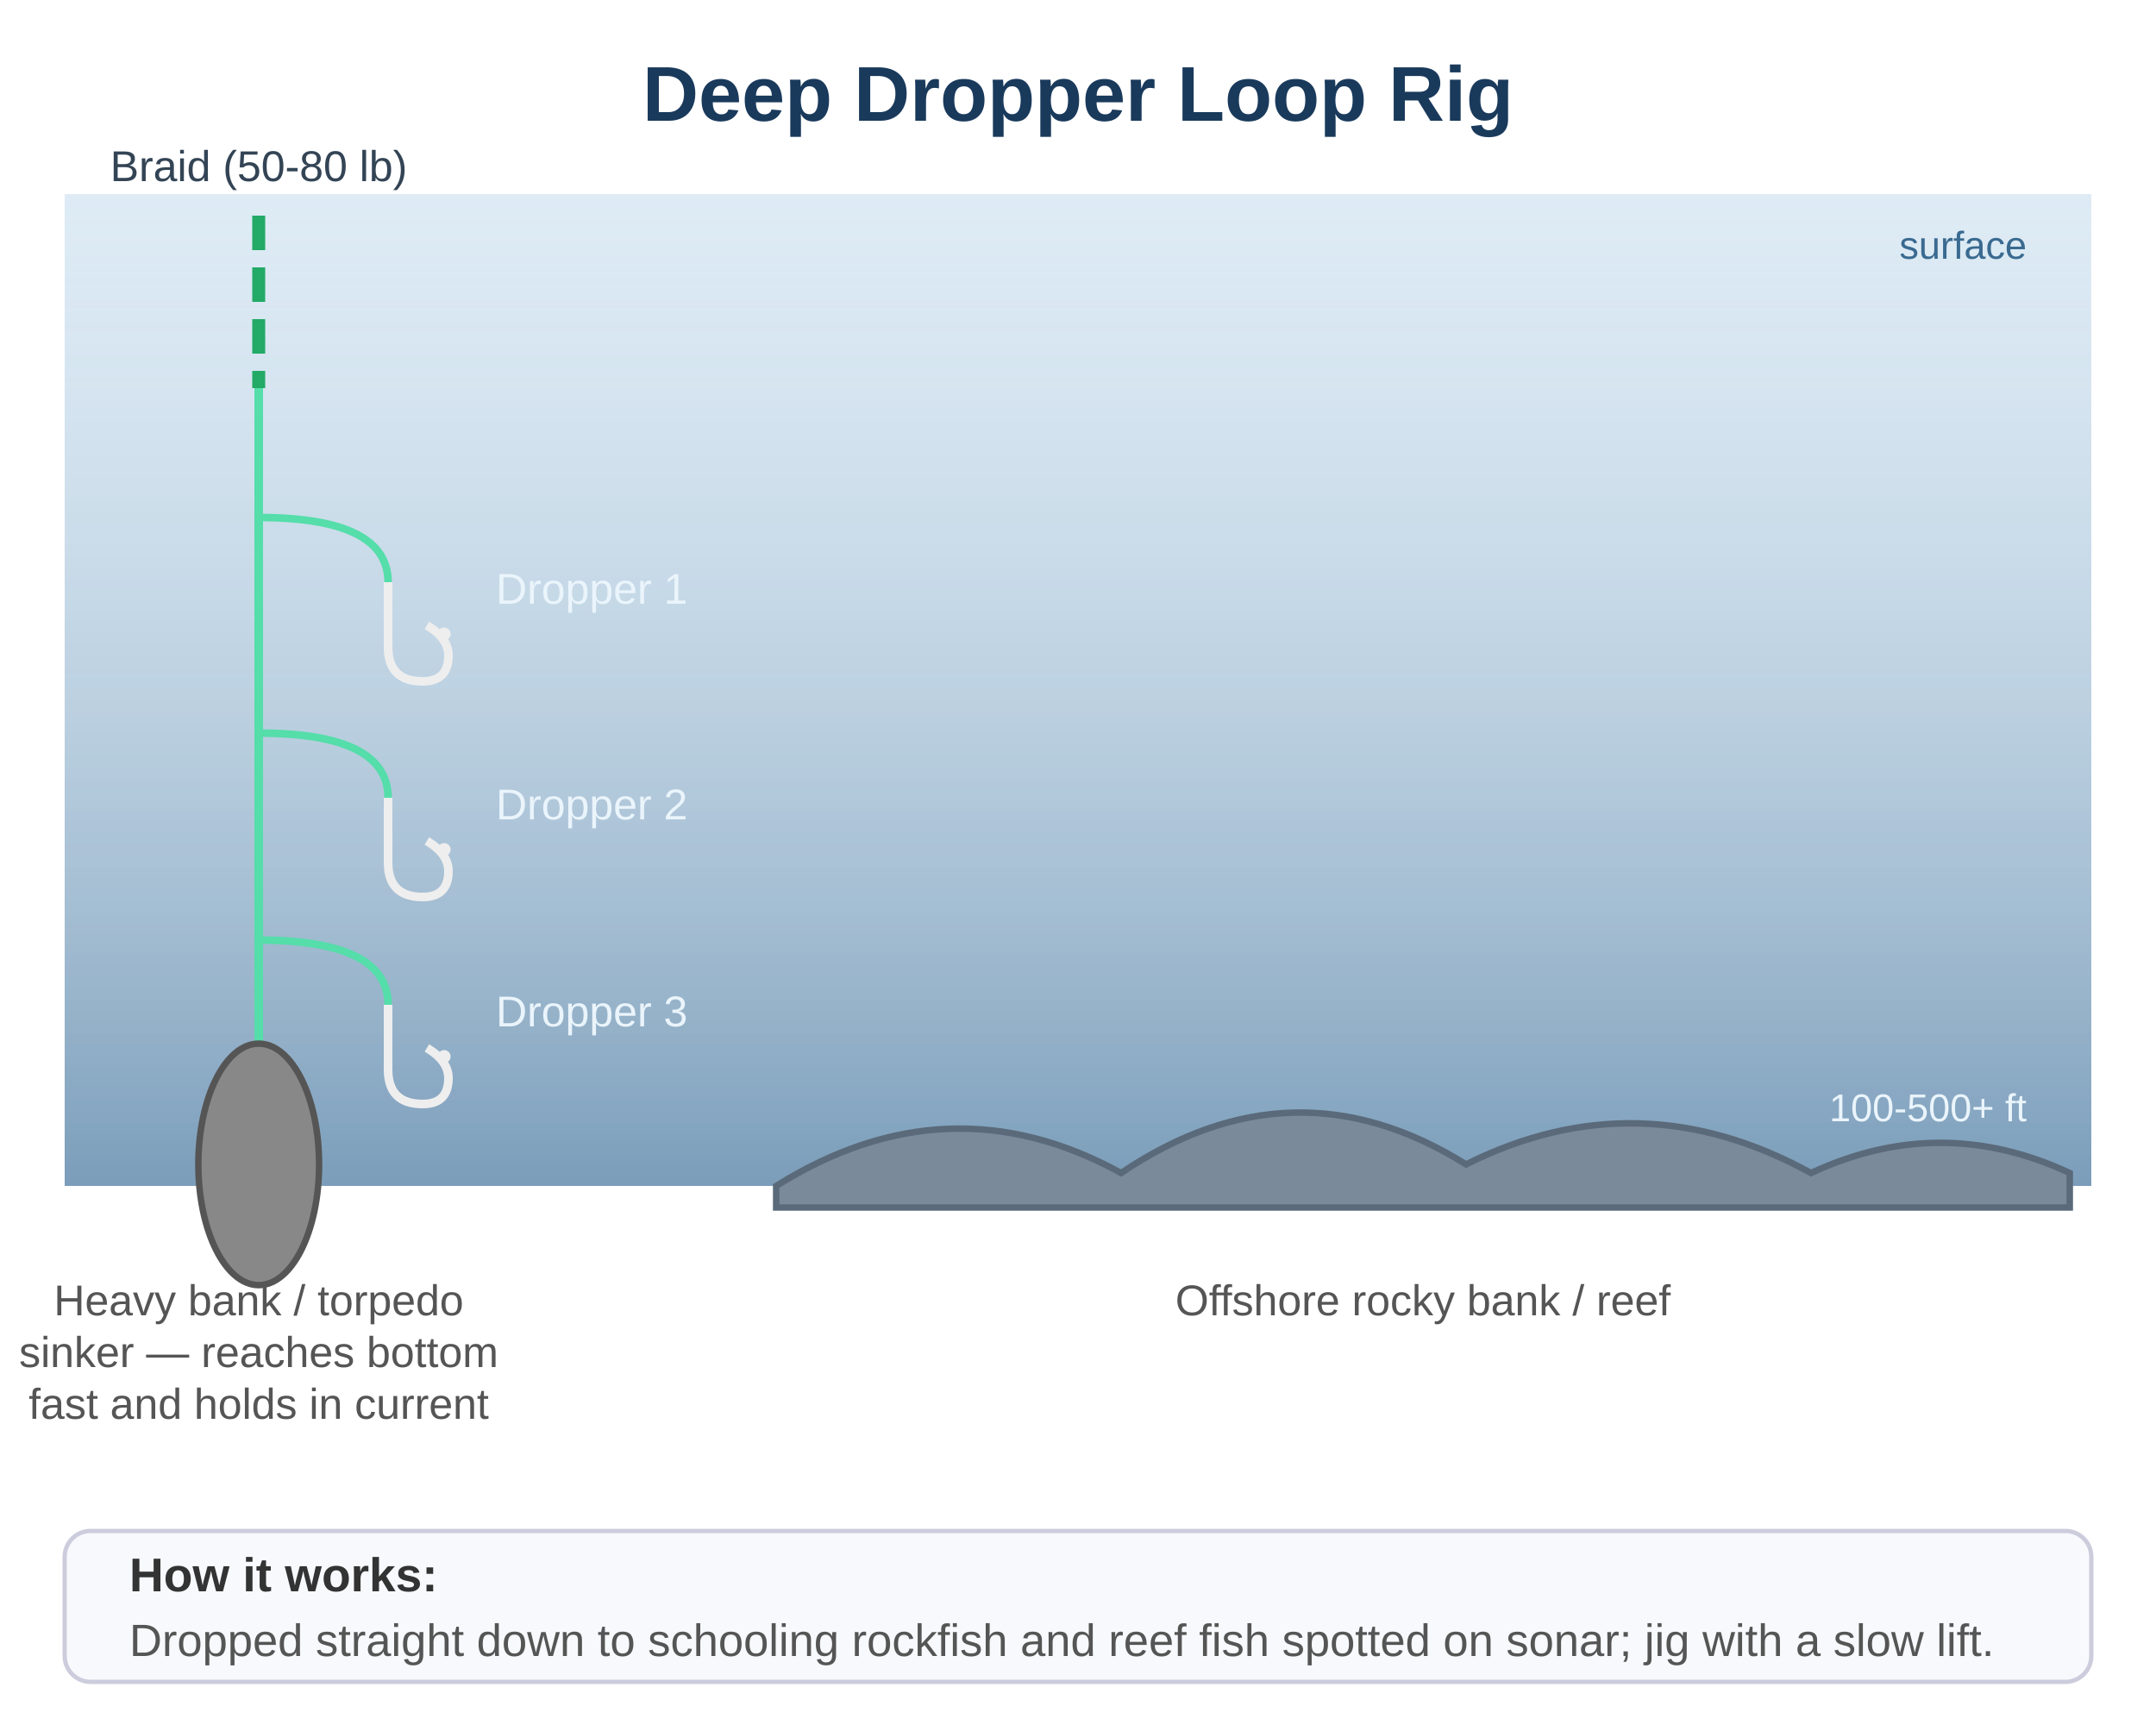
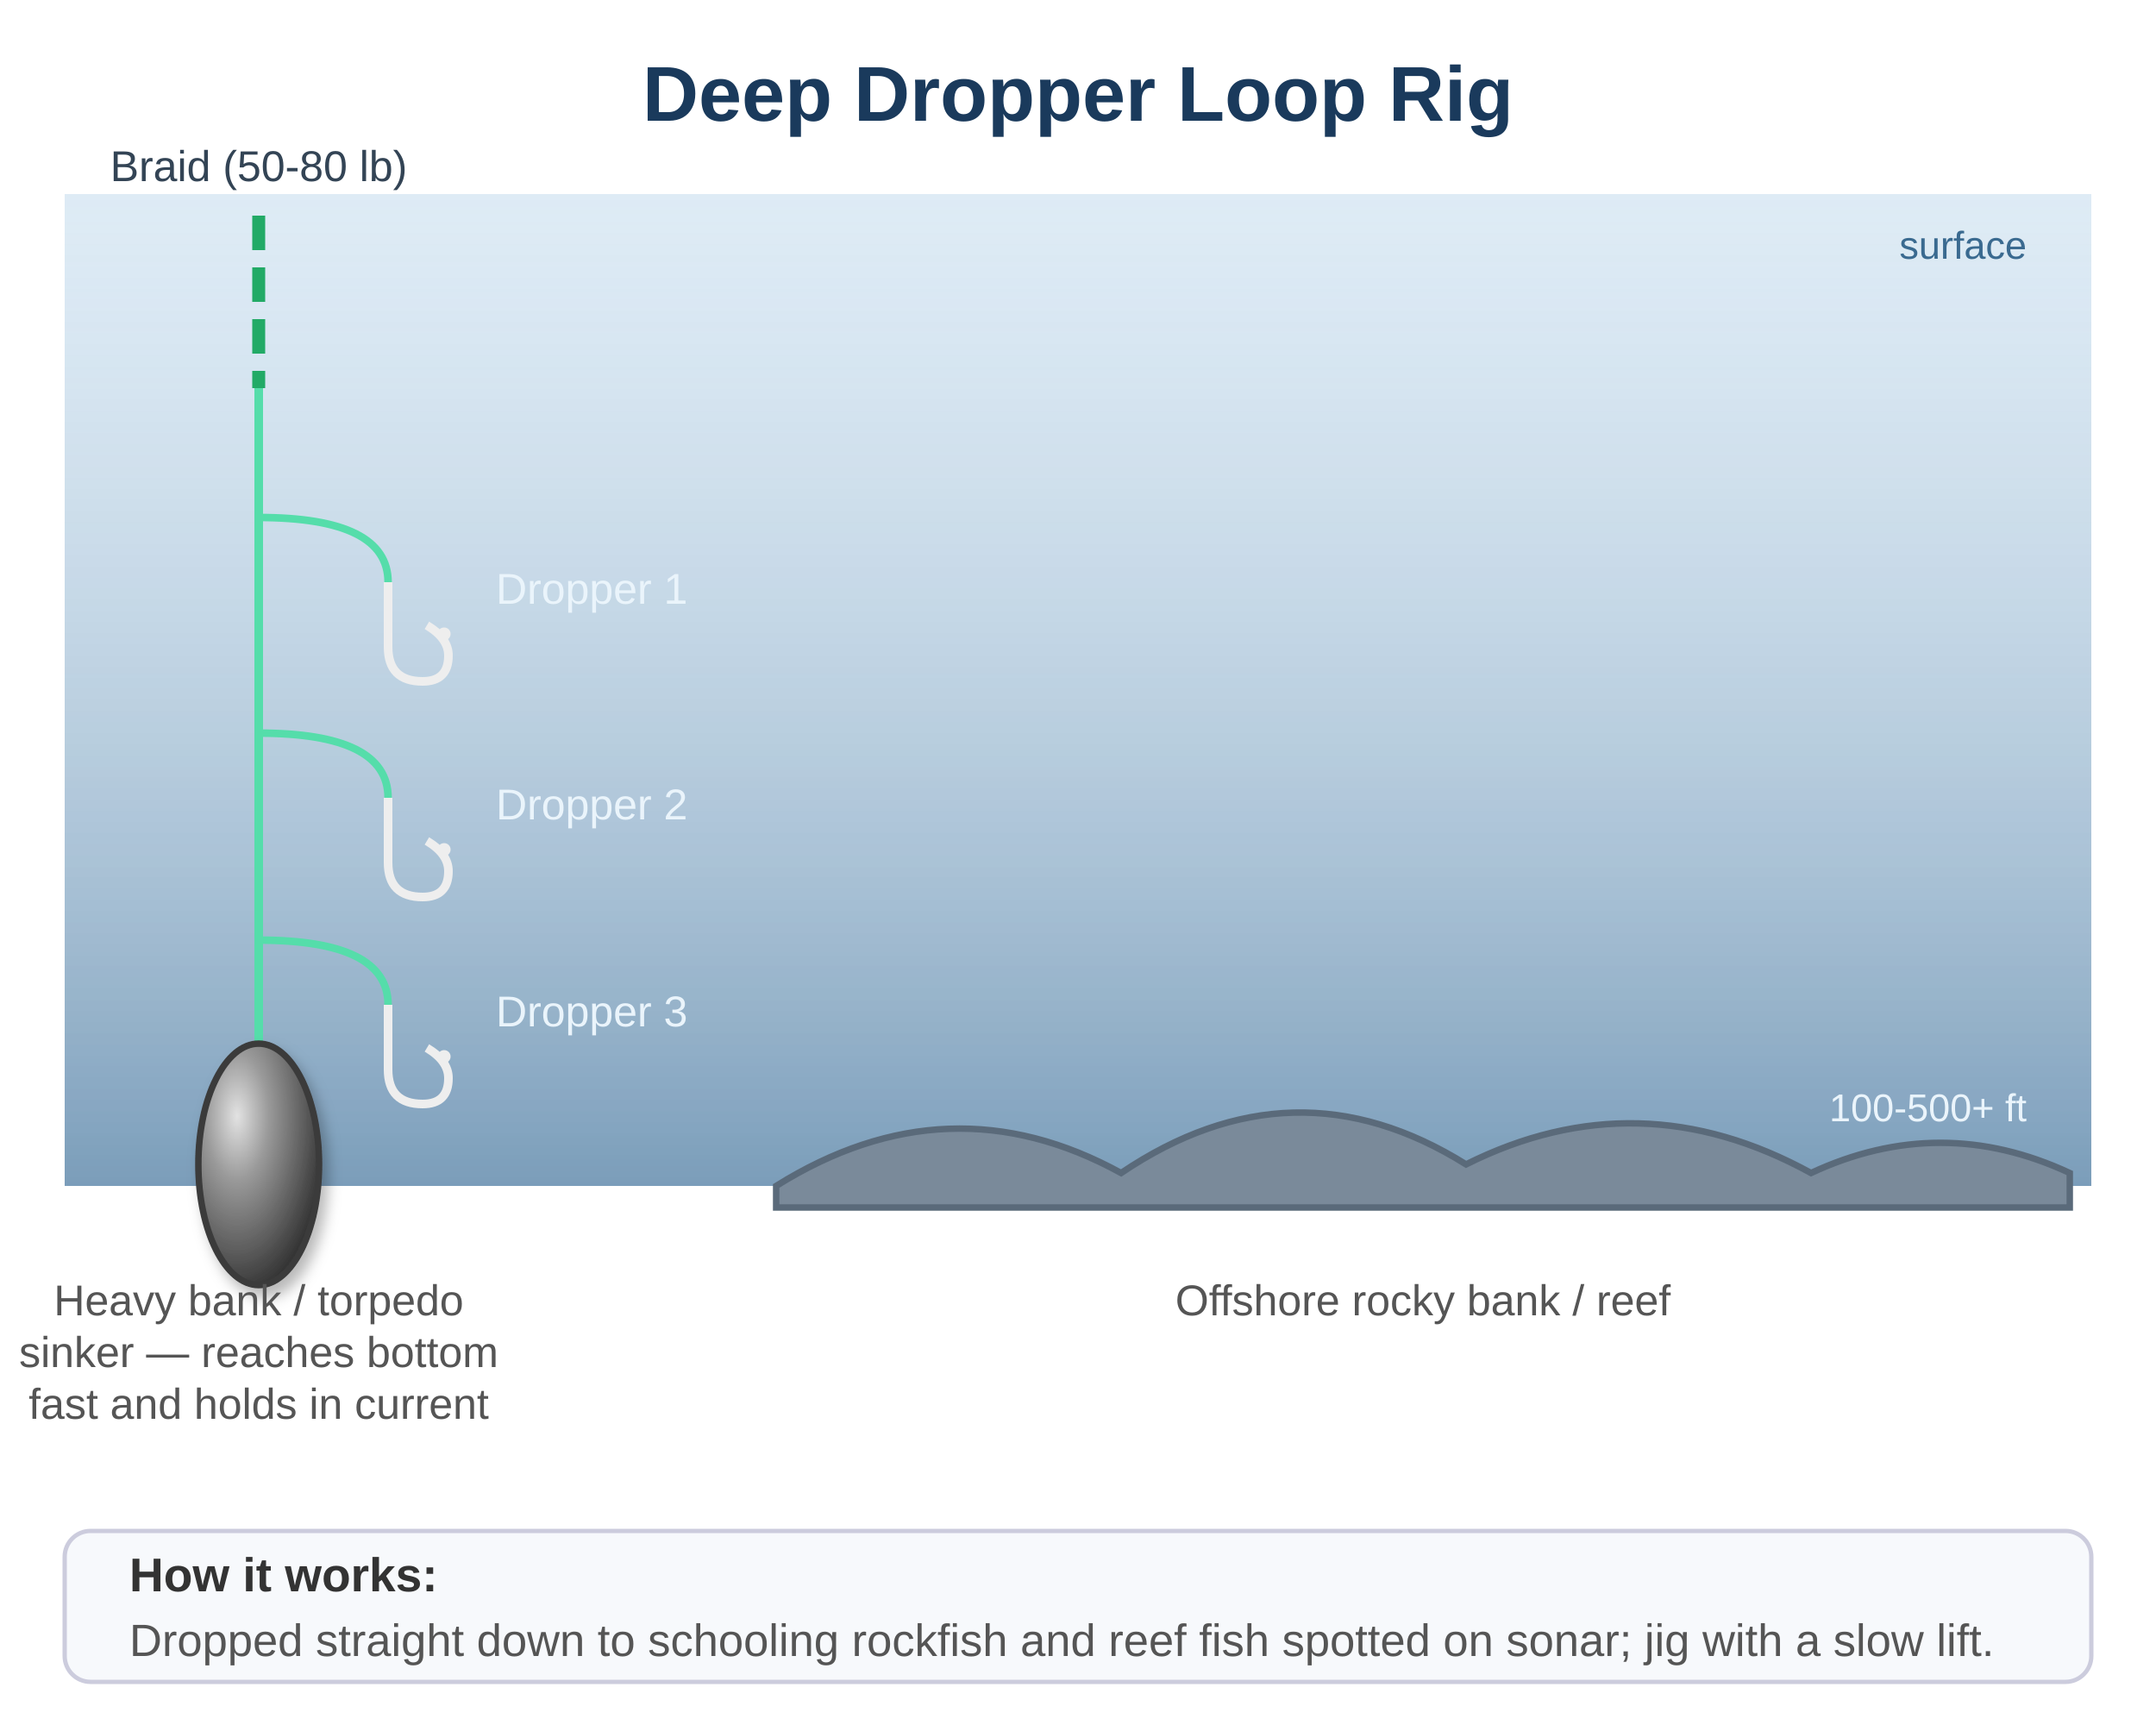
<svg xmlns="http://www.w3.org/2000/svg" viewBox="0 0 500 400" font-family="Arial, sans-serif">
+   <defs>
+     <linearGradient id="steelGrad" x1="0%" y1="0%" x2="100%" y2="100%">
+       <stop offset="0%" stop-color="#f2f2f2" />
+       <stop offset="35%" stop-color="#b8b8b8" />
+       <stop offset="70%" stop-color="#6e6e6e" />
+       <stop offset="100%" stop-color="#3d3d3d" />
+     </linearGradient>
+     <linearGradient id="steelGradDark" x1="0%" y1="0%" x2="100%" y2="100%">
+       <stop offset="0%" stop-color="#9a9a9a" />
+       <stop offset="45%" stop-color="#5c5c5c" />
+       <stop offset="100%" stop-color="#242424" />
+     </linearGradient>
+     <radialGradient id="leadGrad" cx="32%" cy="30%" r="75%">
+       <stop offset="0%" stop-color="#e2e2e2" />
+       <stop offset="35%" stop-color="#9a9a9a" />
+       <stop offset="75%" stop-color="#5c5c5c" />
+       <stop offset="100%" stop-color="#333333" />
+     </radialGradient>
+     <filter id="softShadow" x="-40%" y="-40%" width="180%" height="180%">
+       <feDropShadow dx="1.4" dy="2.2" stdDeviation="1.6" flood-color="#000000" flood-opacity="0.28" />
+     </filter>
+   </defs>
  <text x="250" y="28" text-anchor="middle" font-size="18" font-weight="bold" fill="#1a3a5c">Deep Dropper Loop Rig</text>
  <rect x="15" y="45" width="470" height="230" fill="#dbe9f4" />
  <rect x="15" y="45" width="470" height="230" fill="url(#depthGrad)" />
  <defs>
    <linearGradient id="depthGrad" x1="0" y1="0" x2="0" y2="1">
      <stop offset="0%" stop-color="#eaf4fb" stop-opacity="0.2" />
      <stop offset="100%" stop-color="#2c5f8a" stop-opacity="0.55" />
    </linearGradient>
  </defs>
  <text x="470" y="60" text-anchor="end" font-size="9" fill="#3a6a90">surface</text>
  <text x="470" y="260" text-anchor="end" font-size="9" fill="#eaf4fb">100-500+ ft</text>
  <line x1="60" y1="50" x2="60" y2="90" stroke="#2a6" stroke-width="3" stroke-dasharray="8,4" />
  <text x="60" y="42" text-anchor="middle" font-size="10" fill="#345">Braid (50-80 lb)</text>
  <line x1="60" y1="90" x2="60" y2="250" stroke="#5da" stroke-width="2" />
  <g>
    <path d="M60 120 Q90 120 90 135" fill="none" stroke="#5da" stroke-width="1.75" />
    <path d="M90 135 L90 150 Q90 158 98 158 Q104 158 104 152 Q104 148 99 145" fill="none" stroke="#eee" stroke-width="2" />
    <circle cx="103" cy="147" r="1.5" fill="#eee" />
    <text x="115" y="140" font-size="10" fill="#eaf4fb">Dropper 1</text>
  </g>
  <g>
    <path d="M60 170 Q90 170 90 185" fill="none" stroke="#5da" stroke-width="1.75" />
    <path d="M90 185 L90 200 Q90 208 98 208 Q104 208 104 202 Q104 198 99 195" fill="none" stroke="#eee" stroke-width="2" />
    <circle cx="103" cy="197" r="1.5" fill="#eee" />
    <text x="115" y="190" font-size="10" fill="#eaf4fb">Dropper 2</text>
  </g>
  <g>
    <path d="M60 218 Q90 218 90 233" fill="none" stroke="#5da" stroke-width="1.75" />
    <path d="M90 233 L90 248 Q90 256 98 256 Q104 256 104 250 Q104 246 99 243" fill="none" stroke="#eee" stroke-width="2" />
    <circle cx="103" cy="245" r="1.5" fill="#eee" />
    <text x="115" y="238" font-size="10" fill="#eaf4fb">Dropper 3</text>
  </g>
-   <ellipse cx="60" cy="270" rx="14" ry="28" fill="#888" stroke="#555" stroke-width="1.5" />
+   <ellipse cx="60" cy="270" rx="14" ry="28" fill="url(#leadGrad)" stroke="#3a3a3a" stroke-width="1.5" filter="url(#softShadow)" />
  <path d="M180 275 Q220 250 260 272 Q300 245 340 270 Q380 250 420 272 Q450 258 480 272 L480 280 L180 280 Z" fill="#7a8a9a" stroke="#5a6a7a" stroke-width="1.5" />
  <text x="60" y="305" text-anchor="middle" font-size="10" fill="#555">Heavy bank / torpedo</text>
  <text x="60" y="317" text-anchor="middle" font-size="10" fill="#555">sinker — reaches bottom</text>
  <text x="60" y="329" text-anchor="middle" font-size="10" fill="#555">fast and holds in current</text>
  <text x="330" y="305" text-anchor="middle" font-size="10" fill="#555">Offshore rocky bank / reef</text>
  <rect x="15" y="355" width="470" height="35" rx="6" fill="#f7f9fc" stroke="#ccd" stroke-width="1" />
  <text x="30" y="369" font-size="11" fill="#333" font-weight="bold">How it works:</text>
  <text x="30" y="384" font-size="10.5" fill="#555">Dropped straight down to schooling rockfish and reef fish spotted on sonar; jig with a slow lift.</text>
</svg>
